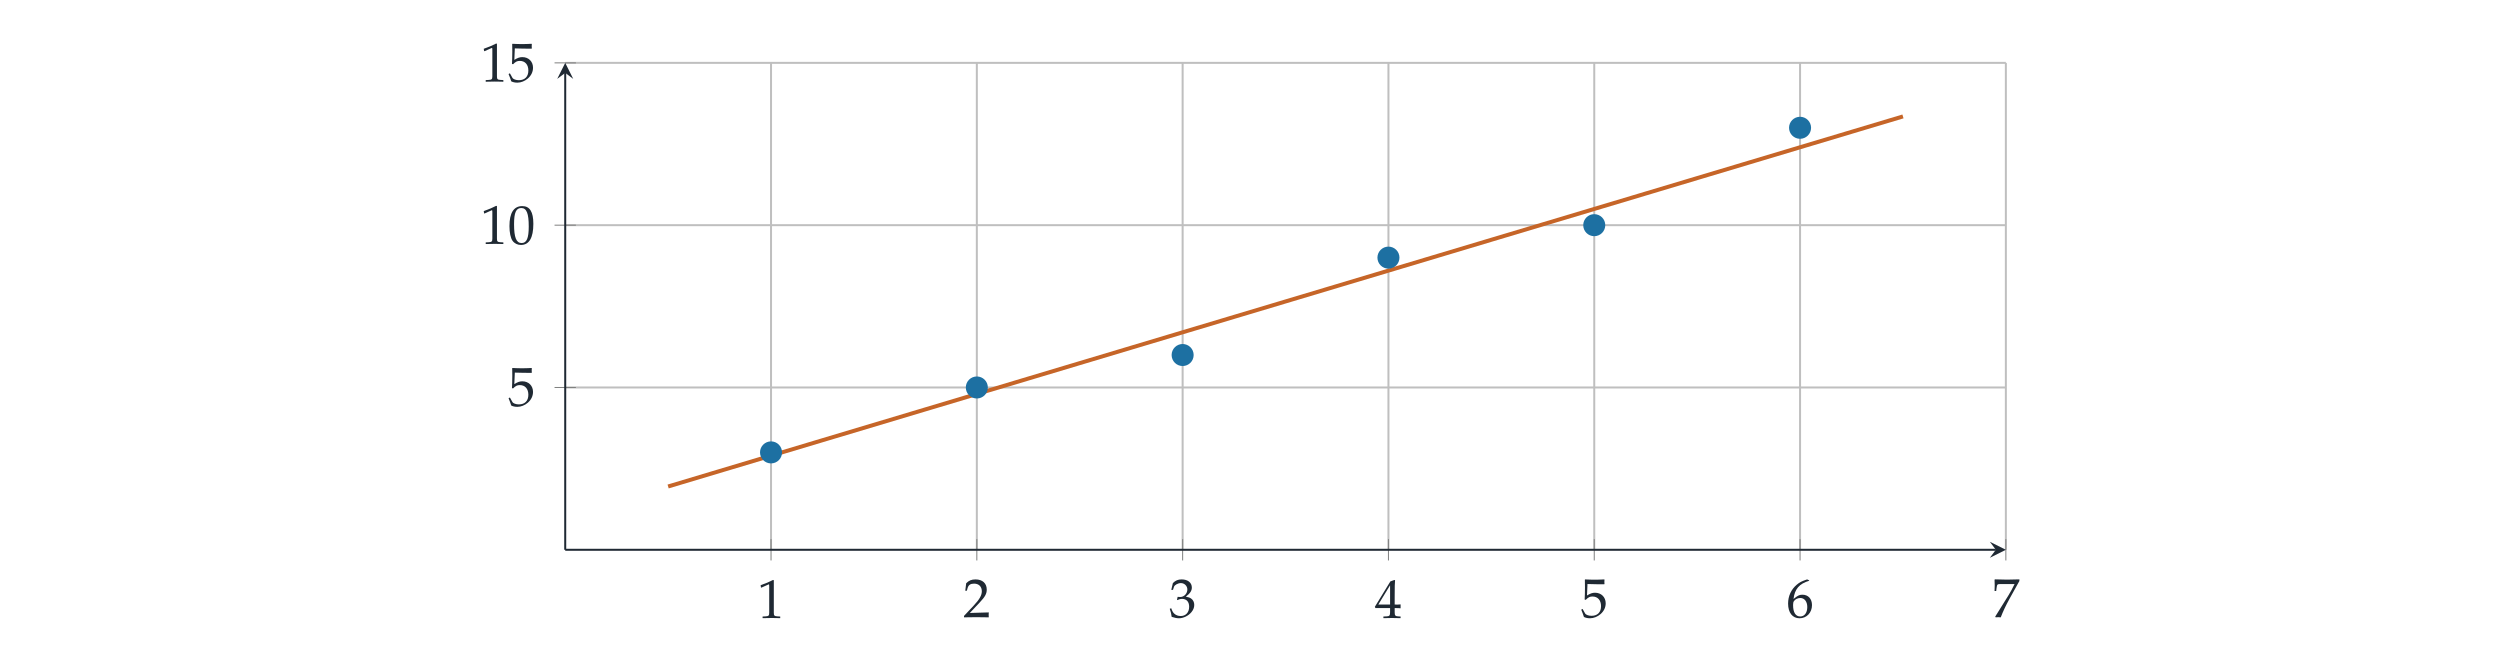
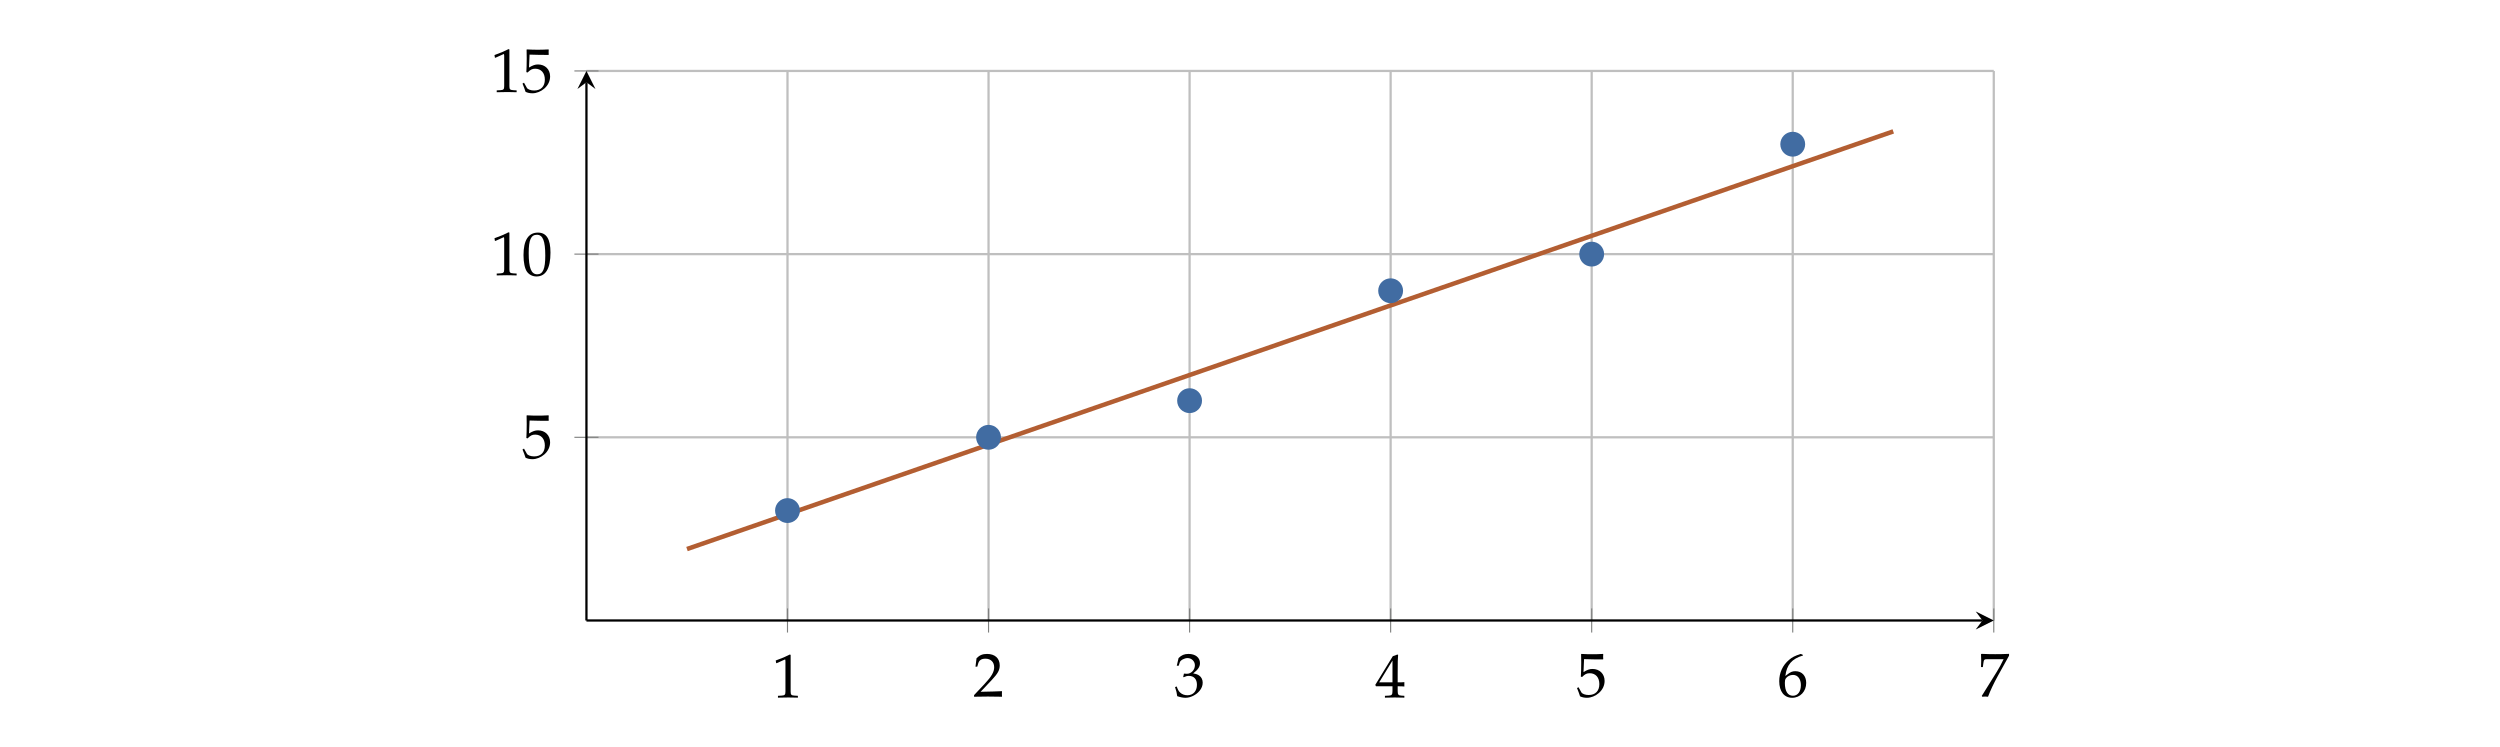
- <svg xmlns="http://www.w3.org/2000/svg" xmlns:xlink="http://www.w3.org/1999/xlink" version="1.1" width="497.522" height="131.67" viewBox="0 0 497.522 131.67">
+ <svg xmlns="http://www.w3.org/2000/svg" xmlns:xlink="http://www.w3.org/1999/xlink" version="1.1" width="440.829" height="131.67" viewBox="0 0 440.829 131.67">
  <defs>
-     <path id="font_1_11" d="M.067 .555H.077L.206 .613C.207 .614 .208 .614 .209 .614 .215 .614 .217 .605 .217 .581V.096C.217 .044 .206 .033 .152 .03L.096 .027V-.003C.25 0 .25 0 .261 0 .274 0 .296 0 .33-.001 .342-.002 .377-.002 .418-.003V.027L.366 .03C.311 .033 .301 .044 .301 .096V.689L.287 .694C.222 .66 .151 .63 .06 .598L.067 .555Z" />
+     <path id="font_1_10" d="M.067 .555H.077L.206 .613C.207 .614 .208 .614 .209 .614 .215 .614 .217 .605 .217 .581V.096C.217 .044 .206 .033 .152 .03L.096 .027V-.003C.25 0 .25 0 .261 0 .274 0 .296 0 .33-.001 .342-.002 .377-.002 .418-.003V.027L.366 .03C.311 .033 .301 .044 .301 .096V.689L.287 .694C.222 .66 .151 .63 .06 .598L.067 .555Z" />
    <path id="font_1_1" d="M.016 .023V-.003C.203 0 .203 0 .239 0 .275 0 .275 0 .468-.003 .466 .018 .466 .028 .466 .042 .466 .055 .466 .065 .468 .087 .353 .082 .307 .081 .122 .077L.304 .27C.401 .373 .431 .428 .431 .503 .431 .618 .353 .689 .226 .689 .154 .689 .105 .669 .056 .619L.039 .483H.068L.081 .529C.097 .587 .133 .612 .2 .612 .286 .612 .341 .558 .341 .473 .341 .398 .299 .324 .186 .204L.016 .023Z" />
    <path id="font_1_2" d="M.043 .498H.074L.092 .554C.103 .588 .166 .622 .218 .622 .283 .622 .336 .569 .336 .506 .336 .431 .277 .368 .206 .368 .198 .368 .187 .369 .174 .37L.159 .371 .147 .318 .154 .312C.192 .329 .211 .334 .238 .334 .321 .334 .369 .281 .369 .19 .369 .088 .308 .021 .215 .021 .169 .021 .128 .036 .098 .064 .074 .086 .061 .109 .042 .163L.015 .153C.036 .092 .044 .056 .05 .006 .103-.012 .147-.02 .184-.02 .264-.02 .356 .025 .411 .092 .445 .133 .462 .177 .462 .224 .462 .272 .442 .314 .406 .339 .381 .357 .358 .365 .308 .374 .388 .436 .418 .482 .418 .541 .418 .63 .344 .689 .233 .689 .165 .689 .12 .67 .072 .622L.043 .498Z" />
    <path id="font_1_3" d="M.28 .181V.106C.28 .046 .269 .032 .22 .03L.158 .027V-.003C.291 0 .291 0 .315 0 .339 0 .339 0 .472-.003V.027L.424 .03C.375 .033 .364 .046 .364 .106V.181C.423 .181 .444 .18 .472 .177V.248C.425 .244 .406 .244 .391 .245H.388 .364V.384C.364 .562 .366 .648 .371 .689L.359 .694 .285 .667 .002 .204 .013 .181H.28M.28 .245H.065L.28 .597V.245Z" />
    <path id="font_1_4" d="M.127 .605C.256 .601 .312 .6 .432 .6L.437 .605C.435 .623 .435 .631 .435 .644 .435 .658 .435 .666 .437 .684L.432 .689C.357 .685 .312 .684 .258 .684 .203 .684 .159 .685 .084 .689L.079 .684C.08 .623 .081 .579 .081 .547 .081 .462 .078 .366 .075 .322L.095 .316C.142 .363 .169 .377 .218 .377 .314 .377 .374 .309 .374 .201 .374 .09 .31 .025 .201 .025 .147 .025 .097 .043 .083 .069L.037 .151 .013 .137C.036 .08 .048 .048 .062 .004 .09-.011 .13-.02 .173-.02 .24-.02 .311 .009 .366 .057 .427 .111 .459 .179 .459 .253 .459 .366 .378 .446 .264 .446 .216 .446 .18 .433 .118 .396L.127 .605Z" />
    <path id="font_1_5" d="M.416 .672 .379 .689C.283 .657 .242 .637 .191 .593 .088 .507 .032 .385 .032 .248 .032 .082 .112-.02 .241-.02 .371-.02 .468 .083 .468 .22 .468 .335 .399 .41 .293 .41 .243 .41 .213 .397 .154 .35 .143 .341 .142 .34 .131 .332 .152 .513 .236 .61 .416 .664V.672M.255 .35C.331 .35 .382 .284 .382 .185 .382 .08 .331 .013 .254 .013 .169 .013 .123 .086 .123 .221 .123 .256 .127 .275 .138 .292 .16 .326 .207 .35 .255 .35Z" />
    <path id="font_1_6" d="M.056 .01 .065-.003C.104 0 .104 0 .111 0 .118 0 .118 0 .157-.003 .199 .106 .248 .21 .314 .33L.497 .66V.69C.389 .686 .354 .685 .273 .685 .2 .685 .151 .686 .054 .69L.044 .685C.047 .589 .047 .589 .047 .579 .047 .568 .047 .568 .044 .477H.074L.081 .533C.089 .596 .096 .604 .142 .604H.409C.369 .521 .338 .463 .3 .402L.056 .01Z" />
-     <path id="font_1_9" d="M.263 .689C.108 .689 .029 .566 .029 .324 .029 .207 .05 .106 .085 .057 .12 .008 .176-.02 .238-.02 .389-.02 .465 .11 .465 .366 .465 .585 .4 .689 .263 .689M.245 .654C.342 .654 .381 .556 .381 .316 .381 .103 .343 .015 .251 .015 .154 .015 .113 .116 .113 .36 .113 .571 .15 .654 .245 .654Z" />
+     <path id="font_1_8" d="M.263 .689C.108 .689 .029 .566 .029 .324 .029 .207 .05 .106 .085 .057 .12 .008 .176-.02 .238-.02 .389-.02 .465 .11 .465 .366 .465 .585 .4 .689 .263 .689M.245 .654C.342 .654 .381 .556 .381 .316 .381 .103 .343 .015 .251 .015 .154 .015 .113 .116 .113 .36 .113 .571 .15 .654 .245 .654Z" />
    <clipPath id="clip_2">
-       <path transform="matrix(1,0,0,-1,112.484,109.412)" d="M0 0H286.7V96.901H0Z" />
+       <path transform="matrix(1,0,0,-1,103.409,109.411)" d="M0 0H248.157V96.901H0Z" />
    </clipPath>
  </defs>
-   <path transform="matrix(1,0,0,-1,112.484,109.412)" stroke-width=".399" stroke-linecap="butt" stroke-miterlimit="10" stroke-linejoin="miter" fill="none" stroke="#bfbfbf" d="M40.957 0V96.901M81.914 0V96.901M122.871 0V96.901M163.829 0V96.901M204.786 0V96.901M245.743 0V96.901M286.7 0V96.901" />
-   <path transform="matrix(1,0,0,-1,112.484,109.412)" stroke-width=".399" stroke-linecap="butt" stroke-miterlimit="10" stroke-linejoin="miter" fill="none" stroke="#bfbfbf" d="M0 32.3H286.7M0 64.601H286.7M0 96.901H286.7" />
-   <path transform="matrix(1,0,0,-1,112.484,109.412)" stroke-width=".199" stroke-linecap="butt" stroke-miterlimit="10" stroke-linejoin="miter" fill="none" stroke="#7f807f" d="M40.957-2.126V2.126M81.914-2.126V2.126M122.871-2.126V2.126M163.829-2.126V2.126M204.786-2.126V2.126M245.743-2.126V2.126M286.7-2.126V2.126" />
-   <path transform="matrix(1,0,0,-1,112.484,109.412)" stroke-width=".199" stroke-linecap="butt" stroke-miterlimit="10" stroke-linejoin="miter" fill="none" stroke="#7f807f" d="M-2.126 32.3H2.126M-2.126 64.601H2.126M-2.126 96.901H2.126" />
-   <path transform="matrix(1,0,0,-1,112.484,109.412)" stroke-width=".399" stroke-linecap="butt" stroke-miterlimit="10" stroke-linejoin="miter" fill="none" stroke="#1f2933" d="M0 0H284.708" />
-   <path transform="matrix(1,0,0,-1,397.1917,109.412)" d="M1.993 0-1.196 1.594 0 0-1.196-1.594" fill="#1f2933" />
-   <path transform="matrix(1,0,0,-1,112.484,109.412)" stroke-width=".399" stroke-linecap="butt" stroke-miterlimit="10" stroke-linejoin="miter" fill="none" stroke="#1f2933" d="M0 0V94.909" />
-   <path transform="matrix(0,-1,-1,-0,112.484,14.50332)" d="M1.993 0-1.196 1.594 0 0-1.196-1.594" fill="#1f2933" />
-   <use data-text="1" xlink:href="#font_1_11" transform="matrix(10.9091,0,0,-10.9091,150.713,122.987)" fill="#1f2933" />
-   <use data-text="2" xlink:href="#font_1_1" transform="matrix(10.9091,0,0,-10.9091,191.67,122.824)" fill="#1f2933" />
-   <use data-text="3" xlink:href="#font_1_2" transform="matrix(10.9091,0,0,-10.9091,232.627,122.824)" fill="#1f2933" />
-   <use data-text="4" xlink:href="#font_1_3" transform="matrix(10.9091,0,0,-10.9091,273.583,122.987)" fill="#1f2933" />
-   <use data-text="5" xlink:href="#font_1_4" transform="matrix(10.9091,0,0,-10.9091,314.54,122.824)" fill="#1f2933" />
-   <use data-text="6" xlink:href="#font_1_5" transform="matrix(10.9091,0,0,-10.9091,355.497,122.824)" fill="#1f2933" />
-   <use data-text="7" xlink:href="#font_1_6" transform="matrix(10.9091,0,0,-10.9091,396.453,122.824)" fill="#1f2933" />
-   <use data-text="5" xlink:href="#font_1_4" transform="matrix(10.9091,0,0,-10.9091,101.068,80.75)" fill="#1f2933" />
-   <use data-text="1" xlink:href="#font_1_11" transform="matrix(10.9091,0,0,-10.9091,95.61399,48.532)" fill="#1f2933" />
-   <use data-text="0" xlink:href="#font_1_9" transform="matrix(10.9091,0,0,-10.9091,101.0685,48.532)" fill="#1f2933" />
-   <use data-text="1" xlink:href="#font_1_11" transform="matrix(10.9091,0,0,-10.9091,95.61399,16.23201)" fill="#1f2933" />
-   <use data-text="5" xlink:href="#font_1_4" transform="matrix(10.9091,0,0,-10.9091,101.0685,16.23201)" fill="#1f2933" />
+   <path transform="matrix(1,0,0,-1,103.409,109.411)" stroke-width=".399" stroke-linecap="butt" stroke-miterlimit="10" stroke-linejoin="miter" fill="none" stroke="#bfbfbf" d="M35.451 0V96.901M70.902 0V96.901M106.353 0V96.901M141.804 0V96.901M177.255 0V96.901M212.706 0V96.901M248.157 0V96.901" />
+   <path transform="matrix(1,0,0,-1,103.409,109.411)" stroke-width=".399" stroke-linecap="butt" stroke-miterlimit="10" stroke-linejoin="miter" fill="none" stroke="#bfbfbf" d="M0 32.3H248.157M0 64.601H248.157M0 96.901H248.157" />
+   <path transform="matrix(1,0,0,-1,103.409,109.411)" stroke-width=".199" stroke-linecap="butt" stroke-miterlimit="10" stroke-linejoin="miter" fill="none" stroke="#7f807f" d="M35.451-2.126V2.126M70.902-2.126V2.126M106.353-2.126V2.126M141.804-2.126V2.126M177.255-2.126V2.126M212.706-2.126V2.126M248.157-2.126V2.126" />
+   <path transform="matrix(1,0,0,-1,103.409,109.411)" stroke-width=".199" stroke-linecap="butt" stroke-miterlimit="10" stroke-linejoin="miter" fill="none" stroke="#7f807f" d="M-2.126 32.3H2.126M-2.126 64.601H2.126M-2.126 96.901H2.126" />
+   <path transform="matrix(1,0,0,-1,103.409,109.411)" stroke-width=".399" stroke-linecap="butt" stroke-miterlimit="10" stroke-linejoin="miter" fill="none" stroke="#000000" d="M0 0H246.165" />
+   <path transform="matrix(1,0,0,-1,349.5736,109.411)" d="M1.993 0-1.196 1.594 0 0-1.196-1.594" />
+   <path transform="matrix(1,0,0,-1,103.409,109.411)" stroke-width=".399" stroke-linecap="butt" stroke-miterlimit="10" stroke-linejoin="miter" fill="none" stroke="#000000" d="M0 0V94.909" />
+   <path transform="matrix(0,-1,-1,-0,103.409,14.50231)" d="M1.993 0-1.196 1.594 0 0-1.196-1.594" />
+   <use data-text="1" xlink:href="#font_1_10" transform="matrix(10.9091,0,0,-10.9091,136.132,122.987)" />
+   <use data-text="2" xlink:href="#font_1_1" transform="matrix(10.9091,0,0,-10.9091,171.583,122.824)" />
+   <use data-text="3" xlink:href="#font_1_2" transform="matrix(10.9091,0,0,-10.9091,207.033,122.824)" />
+   <use data-text="4" xlink:href="#font_1_3" transform="matrix(10.9091,0,0,-10.9091,242.484,122.987)" />
+   <use data-text="5" xlink:href="#font_1_4" transform="matrix(10.9091,0,0,-10.9091,277.935,122.824)" />
+   <use data-text="6" xlink:href="#font_1_5" transform="matrix(10.9091,0,0,-10.9091,313.385,122.824)" />
+   <use data-text="7" xlink:href="#font_1_6" transform="matrix(10.9091,0,0,-10.9091,348.836,122.824)" />
+   <use data-text="5" xlink:href="#font_1_4" transform="matrix(10.9091,0,0,-10.9091,91.993,80.75)" />
+   <use data-text="1" xlink:href="#font_1_10" transform="matrix(10.9091,0,0,-10.9091,86.539,48.53099)" />
+   <use data-text="0" xlink:href="#font_1_8" transform="matrix(10.9091,0,0,-10.9091,91.99355,48.53099)" />
+   <use data-text="1" xlink:href="#font_1_10" transform="matrix(10.9091,0,0,-10.9091,86.539,16.231)" />
+   <use data-text="5" xlink:href="#font_1_4" transform="matrix(10.9091,0,0,-10.9091,91.99355,16.231)" />
  <g clip-path="url(#clip_2)">
-     <path transform="matrix(1,0,0,-1,112.484,109.412)" stroke-width=".797" stroke-linecap="butt" stroke-miterlimit="10" stroke-linejoin="miter" fill="none" stroke="#c66528" d="M20.479 12.597 30.718 15.666 40.957 18.734 51.196 21.803 61.436 24.871 71.675 27.94 81.914 31.008 92.154 34.077 102.393 37.145 112.632 40.214 122.871 43.283 133.111 46.351 143.35 49.42 153.589 52.488 163.829 55.557 174.068 58.625 184.307 61.694 194.547 64.762 204.786 67.831 215.025 70.899 225.264 73.968 235.504 77.036 245.743 80.105 255.982 83.174 266.222 86.242" />
+     <path transform="matrix(1,0,0,-1,103.409,109.411)" stroke-width=".797" stroke-linecap="butt" stroke-miterlimit="10" stroke-linejoin="miter" fill="none" stroke="#b35e32" d="M17.726 12.597 26.588 15.666 35.451 18.734 44.314 21.803 53.177 24.871 62.039 27.94 70.902 31.008 79.765 34.077 88.628 37.145 97.49 40.214 106.353 43.283 115.216 46.351 124.079 49.42 132.941 52.488 141.804 55.557 150.667 58.625 159.53 61.694 168.392 64.762 177.255 67.831 186.118 70.899 194.981 73.968 203.843 77.036 212.706 80.105 221.569 83.174 230.432 86.242" />
  </g>
-   <path transform="matrix(1,0,0,-1,112.484,109.412)" d="M42.95 19.38C42.95 20.481 42.058 21.373 40.957 21.373 39.857 21.373 38.965 20.481 38.965 19.38 38.965 18.28 39.857 17.388 40.957 17.388 42.058 17.388 42.95 18.28 42.95 19.38ZM40.957 19.38" fill="#1d70a2" />
-   <path transform="matrix(1,0,0,-1,112.484,109.412)" stroke-width=".399" stroke-linecap="butt" stroke-miterlimit="10" stroke-linejoin="miter" fill="none" stroke="#1d70a2" d="M42.95 19.38C42.95 20.481 42.058 21.373 40.957 21.373 39.857 21.373 38.965 20.481 38.965 19.38 38.965 18.28 39.857 17.388 40.957 17.388 42.058 17.388 42.95 18.28 42.95 19.38ZM40.957 19.38" />
-   <path transform="matrix(1,0,0,-1,112.484,109.412)" d="M83.907 32.3C83.907 33.401 83.015 34.293 81.914 34.293 80.814 34.293 79.922 33.401 79.922 32.3 79.922 31.2 80.814 30.308 81.914 30.308 83.015 30.308 83.907 31.2 83.907 32.3ZM81.914 32.3" fill="#1d70a2" />
-   <path transform="matrix(1,0,0,-1,112.484,109.412)" stroke-width=".399" stroke-linecap="butt" stroke-miterlimit="10" stroke-linejoin="miter" fill="none" stroke="#1d70a2" d="M83.907 32.3C83.907 33.401 83.015 34.293 81.914 34.293 80.814 34.293 79.922 33.401 79.922 32.3 79.922 31.2 80.814 30.308 81.914 30.308 83.015 30.308 83.907 31.2 83.907 32.3ZM81.914 32.3" />
-   <path transform="matrix(1,0,0,-1,112.484,109.412)" d="M124.864 38.76C124.864 39.861 123.972 40.753 122.871 40.753 121.771 40.753 120.879 39.861 120.879 38.76 120.879 37.66 121.771 36.768 122.871 36.768 123.972 36.768 124.864 37.66 124.864 38.76ZM122.871 38.76" fill="#1d70a2" />
-   <path transform="matrix(1,0,0,-1,112.484,109.412)" stroke-width=".399" stroke-linecap="butt" stroke-miterlimit="10" stroke-linejoin="miter" fill="none" stroke="#1d70a2" d="M124.864 38.76C124.864 39.861 123.972 40.753 122.871 40.753 121.771 40.753 120.879 39.861 120.879 38.76 120.879 37.66 121.771 36.768 122.871 36.768 123.972 36.768 124.864 37.66 124.864 38.76ZM122.871 38.76" />
-   <path transform="matrix(1,0,0,-1,112.484,109.412)" d="M165.821 58.141C165.821 59.241 164.929 60.133 163.829 60.133 162.728 60.133 161.836 59.241 161.836 58.141 161.836 57.04 162.728 56.148 163.829 56.148 164.929 56.148 165.821 57.04 165.821 58.141ZM163.829 58.141" fill="#1d70a2" />
-   <path transform="matrix(1,0,0,-1,112.484,109.412)" stroke-width=".399" stroke-linecap="butt" stroke-miterlimit="10" stroke-linejoin="miter" fill="none" stroke="#1d70a2" d="M165.821 58.141C165.821 59.241 164.929 60.133 163.829 60.133 162.728 60.133 161.836 59.241 161.836 58.141 161.836 57.04 162.728 56.148 163.829 56.148 164.929 56.148 165.821 57.04 165.821 58.141ZM163.829 58.141" />
-   <path transform="matrix(1,0,0,-1,112.484,109.412)" d="M206.778 64.601C206.778 65.701 205.886 66.593 204.786 66.593 203.685 66.593 202.793 65.701 202.793 64.601 202.793 63.5 203.685 62.608 204.786 62.608 205.886 62.608 206.778 63.5 206.778 64.601ZM204.786 64.601" fill="#1d70a2" />
-   <path transform="matrix(1,0,0,-1,112.484,109.412)" stroke-width=".399" stroke-linecap="butt" stroke-miterlimit="10" stroke-linejoin="miter" fill="none" stroke="#1d70a2" d="M206.778 64.601C206.778 65.701 205.886 66.593 204.786 66.593 203.685 66.593 202.793 65.701 202.793 64.601 202.793 63.5 203.685 62.608 204.786 62.608 205.886 62.608 206.778 63.5 206.778 64.601ZM204.786 64.601" />
-   <path transform="matrix(1,0,0,-1,112.484,109.412)" d="M247.736 83.981C247.736 85.082 246.843 85.974 245.743 85.974 244.643 85.974 243.75 85.082 243.75 83.981 243.75 82.881 244.643 81.989 245.743 81.989 246.843 81.989 247.736 82.881 247.736 83.981ZM245.743 83.981" fill="#1d70a2" />
-   <path transform="matrix(1,0,0,-1,112.484,109.412)" stroke-width=".399" stroke-linecap="butt" stroke-miterlimit="10" stroke-linejoin="miter" fill="none" stroke="#1d70a2" d="M247.736 83.981C247.736 85.082 246.843 85.974 245.743 85.974 244.643 85.974 243.75 85.082 243.75 83.981 243.75 82.881 244.643 81.989 245.743 81.989 246.843 81.989 247.736 82.881 247.736 83.981ZM245.743 83.981" />
-   <path transform="matrix(1,0,0,-1,112.484,109.412)" stroke-width=".399" stroke-linecap="butt" stroke-miterlimit="10" stroke-linejoin="miter" fill="none" stroke="#1d70a2" d="" />
+   <path transform="matrix(1,0,0,-1,103.409,109.411)" d="M37.444 19.38C37.444 20.481 36.551 21.373 35.451 21.373 34.351 21.373 33.458 20.481 33.458 19.38 33.458 18.28 34.351 17.388 35.451 17.388 36.551 17.388 37.444 18.28 37.444 19.38ZM35.451 19.38" fill="#416ca2" />
+   <path transform="matrix(1,0,0,-1,103.409,109.411)" stroke-width=".399" stroke-linecap="butt" stroke-miterlimit="10" stroke-linejoin="miter" fill="none" stroke="#416ca2" d="M37.444 19.38C37.444 20.481 36.551 21.373 35.451 21.373 34.351 21.373 33.458 20.481 33.458 19.38 33.458 18.28 34.351 17.388 35.451 17.388 36.551 17.388 37.444 18.28 37.444 19.38ZM35.451 19.38" />
+   <path transform="matrix(1,0,0,-1,103.409,109.411)" d="M72.895 32.3C72.895 33.401 72.002 34.293 70.902 34.293 69.802 34.293 68.909 33.401 68.909 32.3 68.909 31.2 69.802 30.308 70.902 30.308 72.002 30.308 72.895 31.2 72.895 32.3ZM70.902 32.3" fill="#416ca2" />
+   <path transform="matrix(1,0,0,-1,103.409,109.411)" stroke-width=".399" stroke-linecap="butt" stroke-miterlimit="10" stroke-linejoin="miter" fill="none" stroke="#416ca2" d="M72.895 32.3C72.895 33.401 72.002 34.293 70.902 34.293 69.802 34.293 68.909 33.401 68.909 32.3 68.909 31.2 69.802 30.308 70.902 30.308 72.002 30.308 72.895 31.2 72.895 32.3ZM70.902 32.3" />
+   <path transform="matrix(1,0,0,-1,103.409,109.411)" d="M108.346 38.76C108.346 39.861 107.454 40.753 106.353 40.753 105.253 40.753 104.36 39.861 104.36 38.76 104.36 37.66 105.253 36.768 106.353 36.768 107.454 36.768 108.346 37.66 108.346 38.76ZM106.353 38.76" fill="#416ca2" />
+   <path transform="matrix(1,0,0,-1,103.409,109.411)" stroke-width=".399" stroke-linecap="butt" stroke-miterlimit="10" stroke-linejoin="miter" fill="none" stroke="#416ca2" d="M108.346 38.76C108.346 39.861 107.454 40.753 106.353 40.753 105.253 40.753 104.36 39.861 104.36 38.76 104.36 37.66 105.253 36.768 106.353 36.768 107.454 36.768 108.346 37.66 108.346 38.76ZM106.353 38.76" />
+   <path transform="matrix(1,0,0,-1,103.409,109.411)" d="M143.797 58.141C143.797 59.241 142.905 60.133 141.804 60.133 140.704 60.133 139.811 59.241 139.811 58.141 139.811 57.04 140.704 56.148 141.804 56.148 142.905 56.148 143.797 57.04 143.797 58.141ZM141.804 58.141" fill="#416ca2" />
+   <path transform="matrix(1,0,0,-1,103.409,109.411)" stroke-width=".399" stroke-linecap="butt" stroke-miterlimit="10" stroke-linejoin="miter" fill="none" stroke="#416ca2" d="M143.797 58.141C143.797 59.241 142.905 60.133 141.804 60.133 140.704 60.133 139.811 59.241 139.811 58.141 139.811 57.04 140.704 56.148 141.804 56.148 142.905 56.148 143.797 57.04 143.797 58.141ZM141.804 58.141" />
+   <path transform="matrix(1,0,0,-1,103.409,109.411)" d="M179.248 64.601C179.248 65.701 178.356 66.593 177.255 66.593 176.155 66.593 175.263 65.701 175.263 64.601 175.263 63.5 176.155 62.608 177.255 62.608 178.356 62.608 179.248 63.5 179.248 64.601ZM177.255 64.601" fill="#416ca2" />
+   <path transform="matrix(1,0,0,-1,103.409,109.411)" stroke-width=".399" stroke-linecap="butt" stroke-miterlimit="10" stroke-linejoin="miter" fill="none" stroke="#416ca2" d="M179.248 64.601C179.248 65.701 178.356 66.593 177.255 66.593 176.155 66.593 175.263 65.701 175.263 64.601 175.263 63.5 176.155 62.608 177.255 62.608 178.356 62.608 179.248 63.5 179.248 64.601ZM177.255 64.601" />
+   <path transform="matrix(1,0,0,-1,103.409,109.411)" d="M214.699 83.981C214.699 85.082 213.807 85.974 212.706 85.974 211.606 85.974 210.714 85.082 210.714 83.981 210.714 82.881 211.606 81.989 212.706 81.989 213.807 81.989 214.699 82.881 214.699 83.981ZM212.706 83.981" fill="#416ca2" />
+   <path transform="matrix(1,0,0,-1,103.409,109.411)" stroke-width=".399" stroke-linecap="butt" stroke-miterlimit="10" stroke-linejoin="miter" fill="none" stroke="#416ca2" d="M214.699 83.981C214.699 85.082 213.807 85.974 212.706 85.974 211.606 85.974 210.714 85.082 210.714 83.981 210.714 82.881 211.606 81.989 212.706 81.989 213.807 81.989 214.699 82.881 214.699 83.981ZM212.706 83.981" />
+   <path transform="matrix(1,0,0,-1,103.409,109.411)" stroke-width=".399" stroke-linecap="butt" stroke-miterlimit="10" stroke-linejoin="miter" fill="none" stroke="#416ca2" d="" />
</svg>
